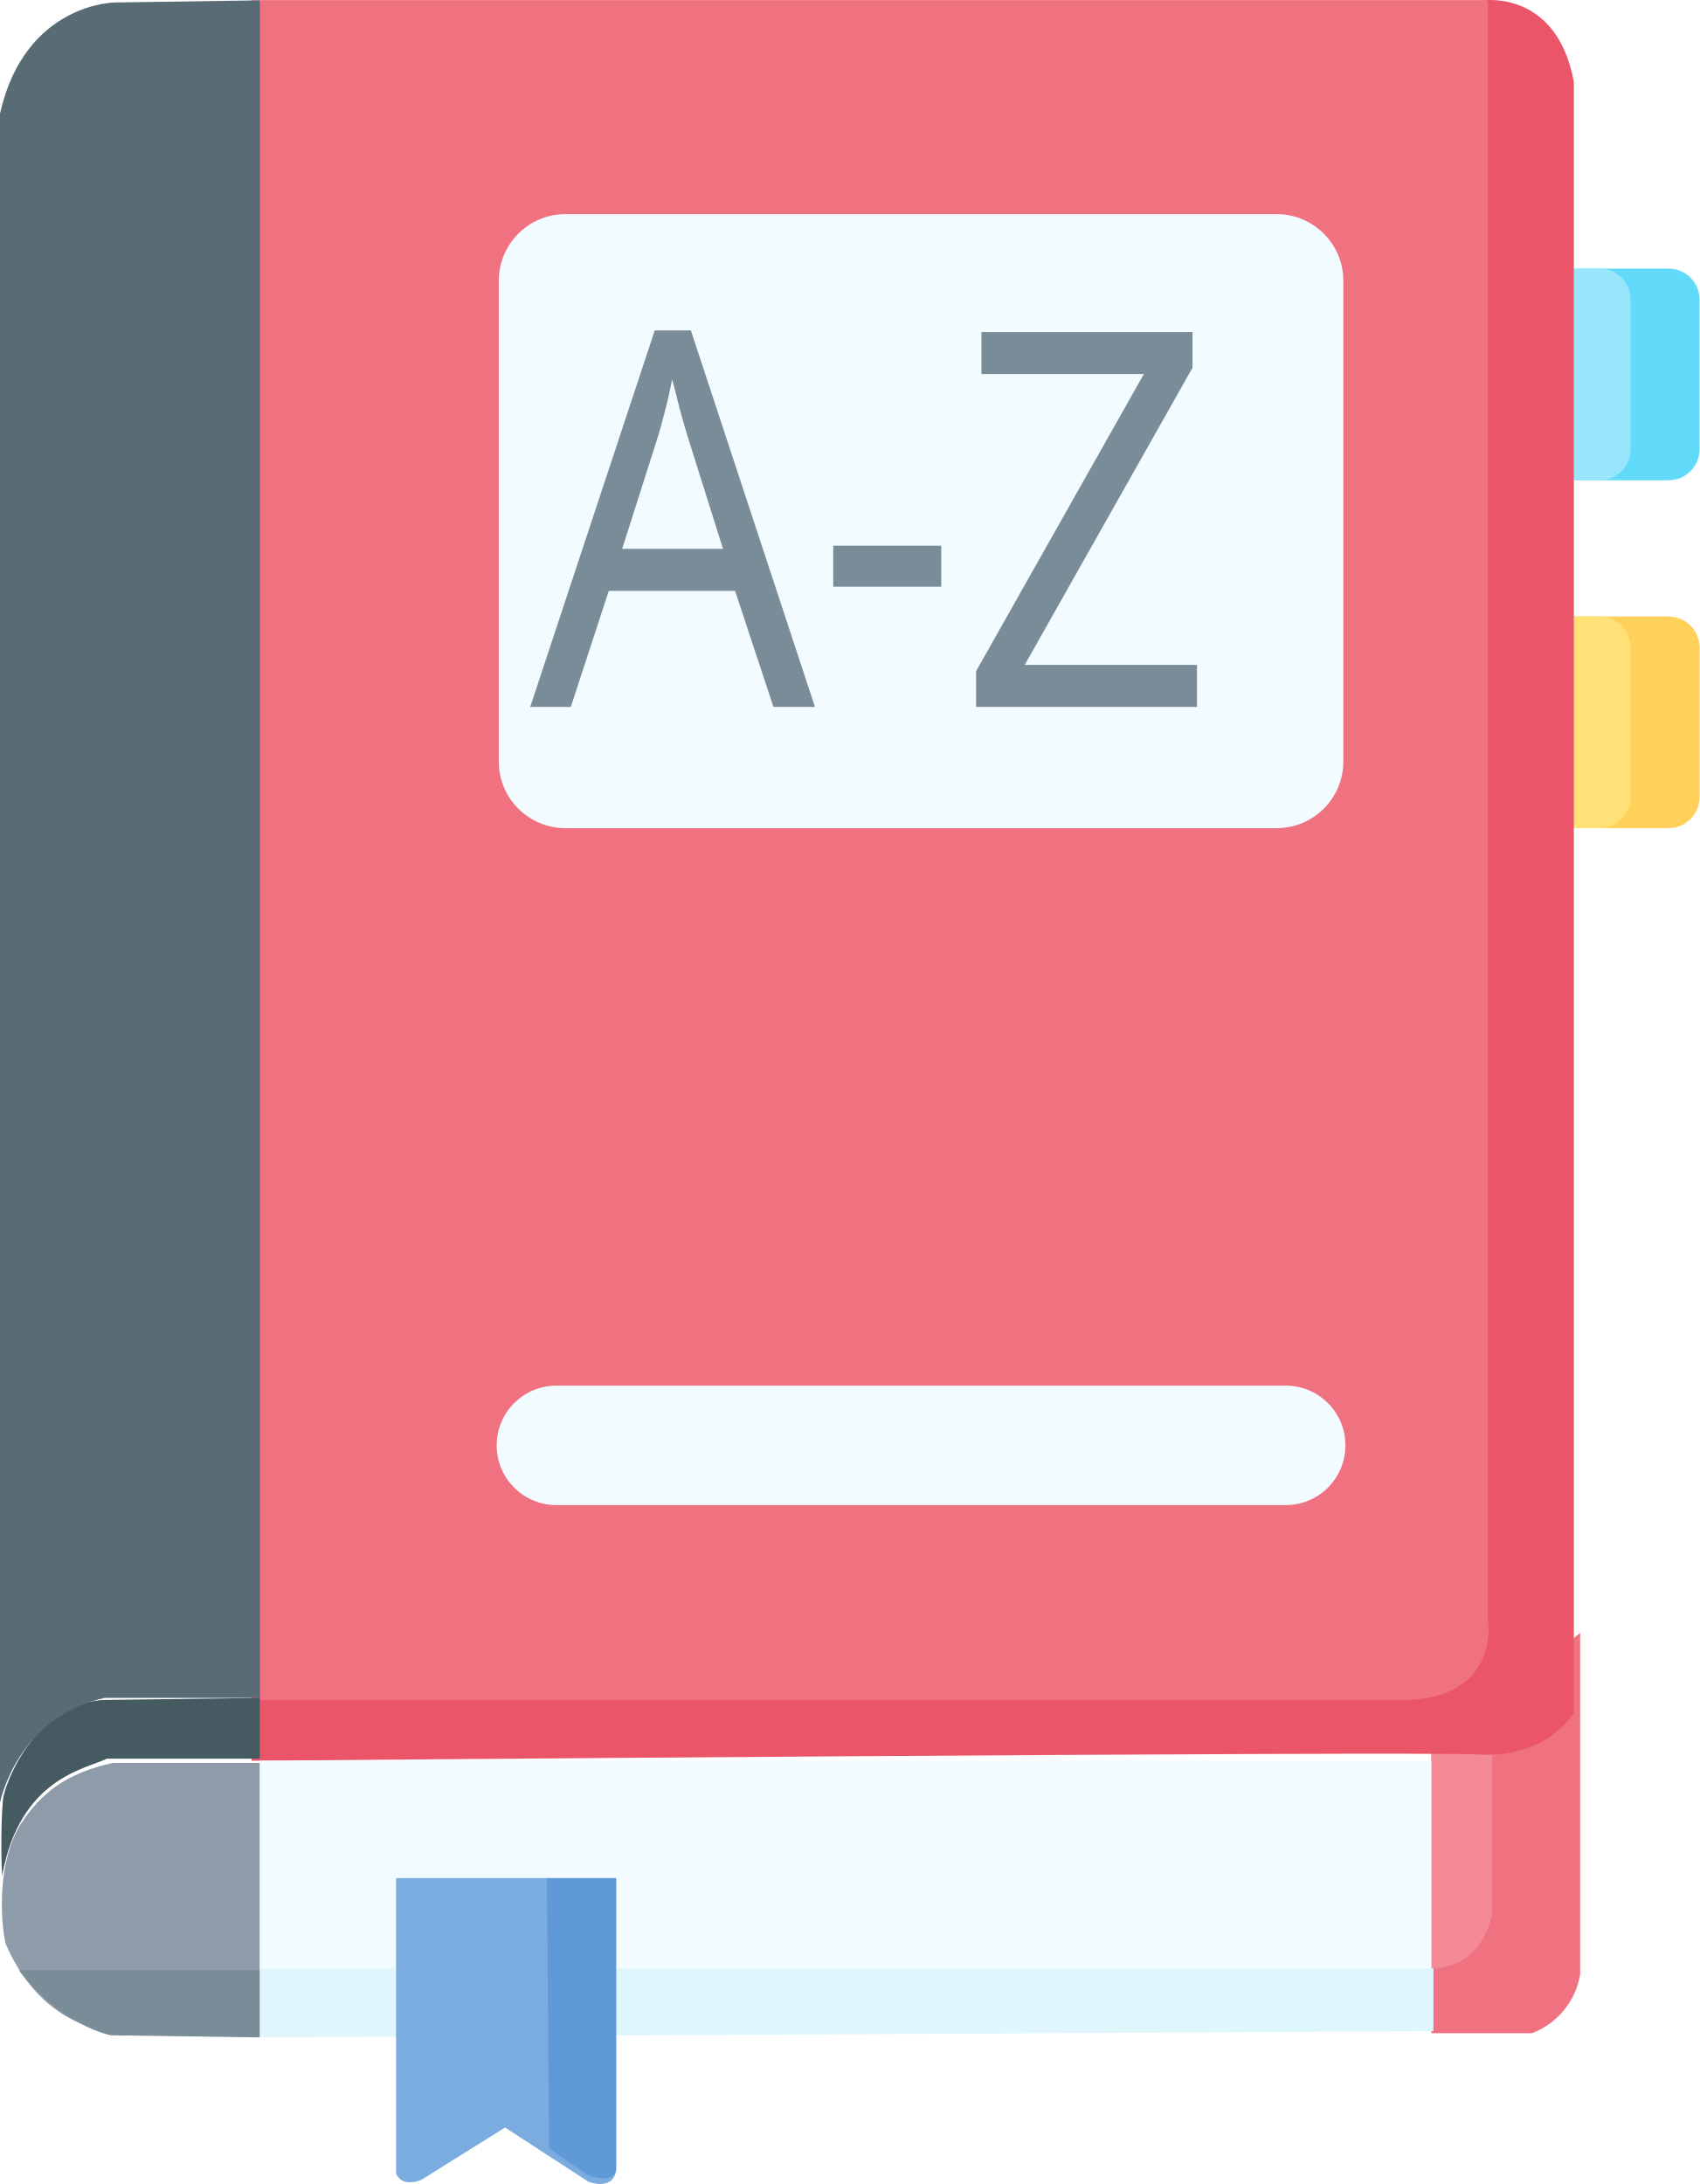
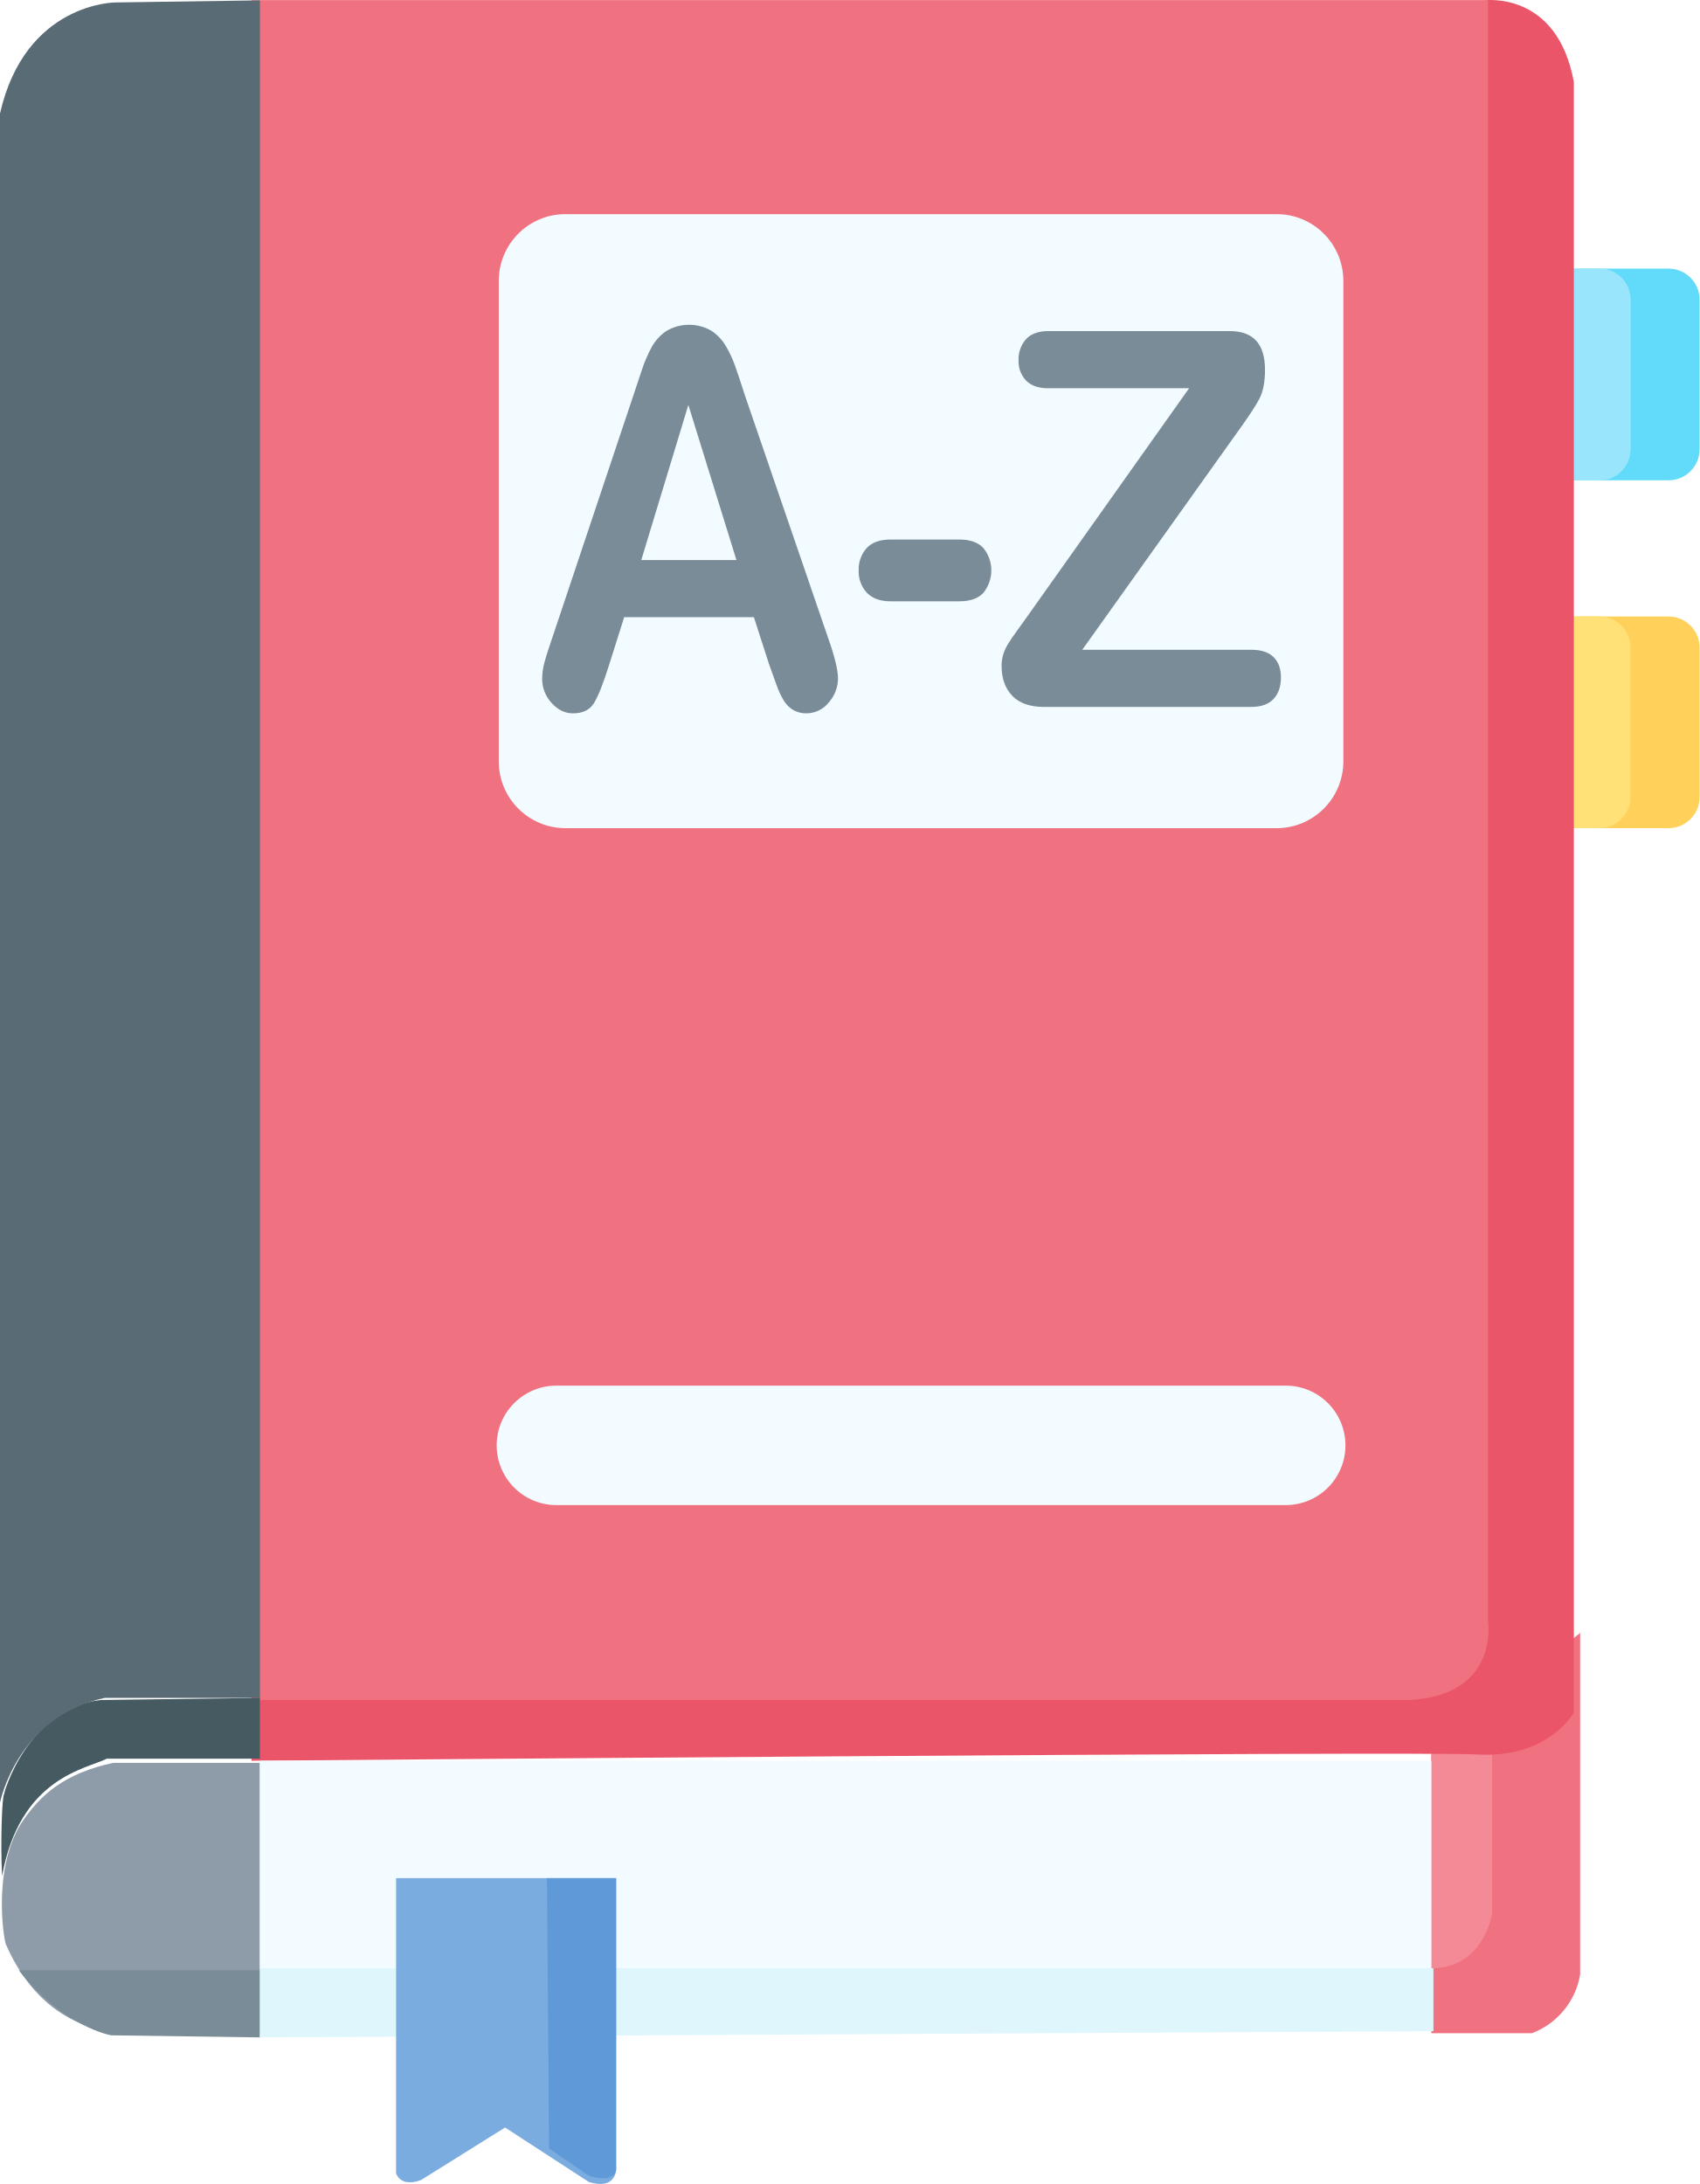
<svg xmlns="http://www.w3.org/2000/svg" viewBox="0 0 811 1042.12">
-   <g id="Layer_14" data-name="Layer 14">
-     <rect x="739" y="128.17" width="72" height="101" rx="14.82" style="fill:#62dbfb;isolation:isolate" />
+   <rect x="739" y="128.17" width="72" height="101" rx="14.82" fill="#62dbfb" style="isolation:isolate" />
+   <rect x="706" y="128.17" width="72" height="101" rx="14.82" fill="#99e6fc" style="isolation:isolate" />
+   <rect x="706" y="294.17" width="72" height="101" rx="14.82" fill="#ffe177" style="isolation:isolate" />
+   <g style="isolation:isolate">
+     <rect x="739" y="294.17" width="72" height="101" rx="14.82" fill="#ffd15b" style="isolation:isolate" />
  </g>
-   <g id="Layer_14_copy" data-name="Layer 14 copy">
-     <rect x="706" y="128.17" width="72" height="101" rx="14.82" style="fill:#99e6fc;isolation:isolate" />
-   </g>
-   <g id="Layer_14_copy_2" data-name="Layer 14 copy 2">
-     <rect x="706" y="294.17" width="72" height="101" rx="14.82" style="fill:#ffe177;isolation:isolate" />
-     <g style="isolation:isolate">
-       <rect x="739" y="294.17" width="72" height="101" rx="14.82" style="fill:#ffd15b;isolation:isolate" />
-     </g>
-   </g>
-   <g id="Layer_14_copy_5" data-name="Layer 14 copy 5">
-     <rect x="706" y="294.17" width="72" height="101" rx="14.82" style="fill:#ffe177;isolation:isolate" />
-   </g>
-   <g id="Layer_14_copy_4" data-name="Layer 14 copy 4">
-     <rect x="706" y="128.17" width="72" height="101" rx="14.82" style="fill:#99e6fc;isolation:isolate" />
-   </g>
-   <g id="Layer_12" data-name="Layer 12">
-     <path d="M825,863.59V996h48a36.45,36.45,0,0,0,23-28V805l-69.76,56A3.27,3.27,0,0,0,825,863.59Z" transform="translate(-142 -25.83)" style="fill:#f07281;isolation:isolate" />
-   </g>
-   <g id="Layer_13" data-name="Layer 13">
-     <path d="M854,854v85s-4,26-29,26V859Z" transform="translate(-142 -25.83)" style="fill:#f58a97;isolation:isolate" />
-   </g>
-   <g id="Layer_2" data-name="Layer 2">
-     <path d="M262,26H850s35-5,43,39V843s-12,22-46,20c-28.59-1.68-585,3-585,3Z" transform="translate(-142 -25.83)" style="fill:#eb5569;isolation:isolate" />
-   </g>
-   <g id="Layer_3" data-name="Layer 3">
-     <path d="M266,26H852V799s6,36-38,38H266Z" transform="translate(-142 -25.83)" style="fill:#f07281;isolation:isolate" />
-   </g>
-   <g id="Layer_4" data-name="Layer 4">
-     <path d="M266,865H193c-10,5-41.56,9-50,56-.87-15.88,0-39,1-39-.52-.08,11.21-40.9,46-45l76-1" transform="translate(-142 -25.83)" style="fill:#465a61;isolation:isolate" />
-   </g>
-   <g id="Layer_5" data-name="Layer 5">
-     <path d="M266,26l-69,1s-43,0-55,53V886s8-41,50-50h74Z" transform="translate(-142 -25.83)" style="fill:#596c76;isolation:isolate" />
-   </g>
-   <g id="Layer_6" data-name="Layer 6">
-     <path d="M266,867V997l-70-2s-33,0-51-41c-.69.38-7.27-34.86,7-58,9.4-14.19,21-24,44-29Z" transform="translate(-142 -25.83)" style="fill:#8d9ca8;isolation:isolate" />
-   </g>
-   <g id="Layer_7" data-name="Layer 7">
-     <path d="M151,966H266v32l-71-1S172,993,151,966Z" transform="translate(-142 -25.83)" style="fill:#7a8c98;isolation:isolate" />
-   </g>
-   <g id="Layer_8" data-name="Layer 8">
-     <rect x="124" y="840.17" width="559" height="99" style="fill:#f2fbff;isolation:isolate" />
-   </g>
-   <g id="Layer_9" data-name="Layer 9">
-     <polygon points="124 939.17 684 939.17 684 969.17 124 972.17 124 939.17" style="fill:#dff6fd;isolation:isolate" />
-   </g>
-   <g id="Layer_10" data-name="Layer 10">
-     <path d="M331,922H436v139s0,10-13,6l-40-26-40,25s-9,4-12-3Z" transform="translate(-142 -25.83)" style="fill:#7bacdf;isolation:isolate" />
-   </g>
-   <g id="Layer_10_copy" data-name="Layer 10 copy">
-     <path d="M436,922v139s0,7-13,3l-19-13-1-129Z" transform="translate(-142 -25.83)" style="fill:#5f99d7;isolation:isolate" />
-   </g>
-   <g id="Layer_19" data-name="Layer 19">
-     <g id="Layer_14_copy_3" data-name="Layer 14 copy 3">
-       <rect x="238" y="102.17" width="403" height="293" rx="31.84" style="fill:#f2fbff;isolation:isolate" />
-     </g>
-     <text transform="translate(253 337.32) scale(0.85 1)" style="font-size:250.541px;fill:#7a8c98;font-family:ArialRoundedMTBold, Arial Rounded MT Bold">A-Z</text>
-   </g>
-   <g id="Layer_20" data-name="Layer 20">
-     <text x="-142" y="-25.83" />
-   </g>
-   <g id="Layer_21" data-name="Layer 21">
-     <rect x="237" y="661.17" width="405" height="57" rx="28.5" style="fill:#f2fbff;isolation:isolate" />
-   </g>
+   <rect x="706" y="294.17" width="72" height="101" rx="14.82" fill="#ffe177" style="isolation:isolate" />
+   <rect x="706" y="128.17" width="72" height="101" rx="14.82" fill="#99e6fc" style="isolation:isolate" />
+   <path d="M825,863.59V996h48a36.45,36.45,0,0,0,23-28V805l-69.76,56A3.27,3.27,0,0,0,825,863.59Z" transform="translate(-142 -25.83)" fill="#f07281" style="isolation:isolate" />
+   <path d="M854,854v85s-4,26-29,26V859Z" transform="translate(-142 -25.83)" fill="#f58a97" style="isolation:isolate" />
+   <path d="M262,26H850s35-5,43,39V843s-12,22-46,20c-28.59-1.68-585,3-585,3Z" transform="translate(-142 -25.83)" fill="#eb5569" style="isolation:isolate" />
+   <path d="M266,26H852V799s6,36-38,38H266Z" transform="translate(-142 -25.83)" fill="#f07281" style="isolation:isolate" />
+   <path d="M266,865H193c-10,5-41.56,9-50,56-.87-15.88,0-39,1-39-.52-.08,11.21-40.9,46-45l76-1" transform="translate(-142 -25.83)" fill="#465a61" style="isolation:isolate" />
+   <path d="M266,26l-69,1s-43,0-55,53V886s8-41,50-50h74Z" transform="translate(-142 -25.83)" fill="#596c76" style="isolation:isolate" />
+   <path d="M266,867V997l-70-2s-33,0-51-41c-.69.38-7.27-34.86,7-58,9.4-14.19,21-24,44-29Z" transform="translate(-142 -25.83)" fill="#8d9ca8" style="isolation:isolate" />
+   <path d="M151,966H266v32l-71-1S172,993,151,966Z" transform="translate(-142 -25.83)" fill="#7a8c98" style="isolation:isolate" />
+   <rect x="124" y="840.17" width="559" height="99" fill="#f2fbff" style="isolation:isolate" />
+   <polygon points="124 939.17 684 939.17 684 969.17 124 972.17 124 939.17" fill="#dff6fd" style="isolation:isolate" />
+   <path d="M331,922H436v139s0,10-13,6l-40-26-40,25s-9,4-12-3Z" transform="translate(-142 -25.83)" fill="#7bacdf" style="isolation:isolate" />
+   <path d="M436,922v139s0,7-13,3l-19-13-1-129Z" transform="translate(-142 -25.83)" fill="#5f99d7" style="isolation:isolate" />
+   <rect x="238" y="102.17" width="403" height="293" rx="31.84" fill="#f2fbff" style="isolation:isolate" />
+   <path d="M509,342.84l-7.27-22.51H439.84l-7.27,23q-4.24,13.47-7.26,18.17t-9.86,4.71q-5.82,0-10.28-5a16.65,16.65,0,0,1-4.46-11.37,29.23,29.23,0,0,1,1-7.59q1-3.92,3.42-10.89L444.1,214.88q1.65-5,4-12a66.25,66.25,0,0,1,5-11.68,22,22,0,0,1,7-7.52,21.28,21.28,0,0,1,21.38,0,22.19,22.19,0,0,1,6.95,7.4,54.88,54.88,0,0,1,4.47,9.72q1.82,5.2,4.62,13.89L537.2,330.37q4.66,13.2,4.67,19.2A17.3,17.3,0,0,1,537.46,361a13.49,13.49,0,0,1-10.64,5.2,12.06,12.06,0,0,1-6.23-1.53,13.4,13.4,0,0,1-4.36-4.16,40.34,40.34,0,0,1-3.78-8.07Q510.43,347,509,342.84Zm-61-49.79H493.4l-22.94-74Z" transform="translate(-142 -25.83)" fill="#7a8c98" style="isolation:isolate" />
+   <path d="M599.79,312.75H567q-7.47,0-11.37-4.1a14.75,14.75,0,0,1-3.89-10.58,15.12,15.12,0,0,1,3.79-10.7q3.79-4.11,11.47-4.1h32.8q7.68,0,11.47,4.1a16.92,16.92,0,0,1,0,21.28Q607.58,312.75,599.79,312.75Z" transform="translate(-142 -25.83)" fill="#7a8c98" style="isolation:isolate" />
+   <path d="M631.24,321.31,709.4,211.09H642.24q-7.05,0-10.64-3.67a13.29,13.29,0,0,1-3.58-9.67,14.28,14.28,0,0,1,3.58-10.09q3.58-3.85,10.64-3.85h86.57q16.82,0,16.81,18.47,0,8.81-2.8,14.07t-11.31,17L658.43,335.87H739q7.15,0,10.69,3.49t3.53,9.72q0,6.5-3.53,10.28T739,363.15H640.17q-10.08,0-15.16-5.32t-5.08-14.25a18,18,0,0,1,.83-5.63,21.62,21.62,0,0,1,2.23-4.83q1.39-2.26,3.89-5.75C628.54,325,630,323,631.24,321.31Z" transform="translate(-142 -25.83)" fill="#7a8c98" style="isolation:isolate" />
+   <rect x="237" y="661.17" width="405" height="57" rx="28.5" fill="#f2fbff" style="isolation:isolate" />
</svg>
